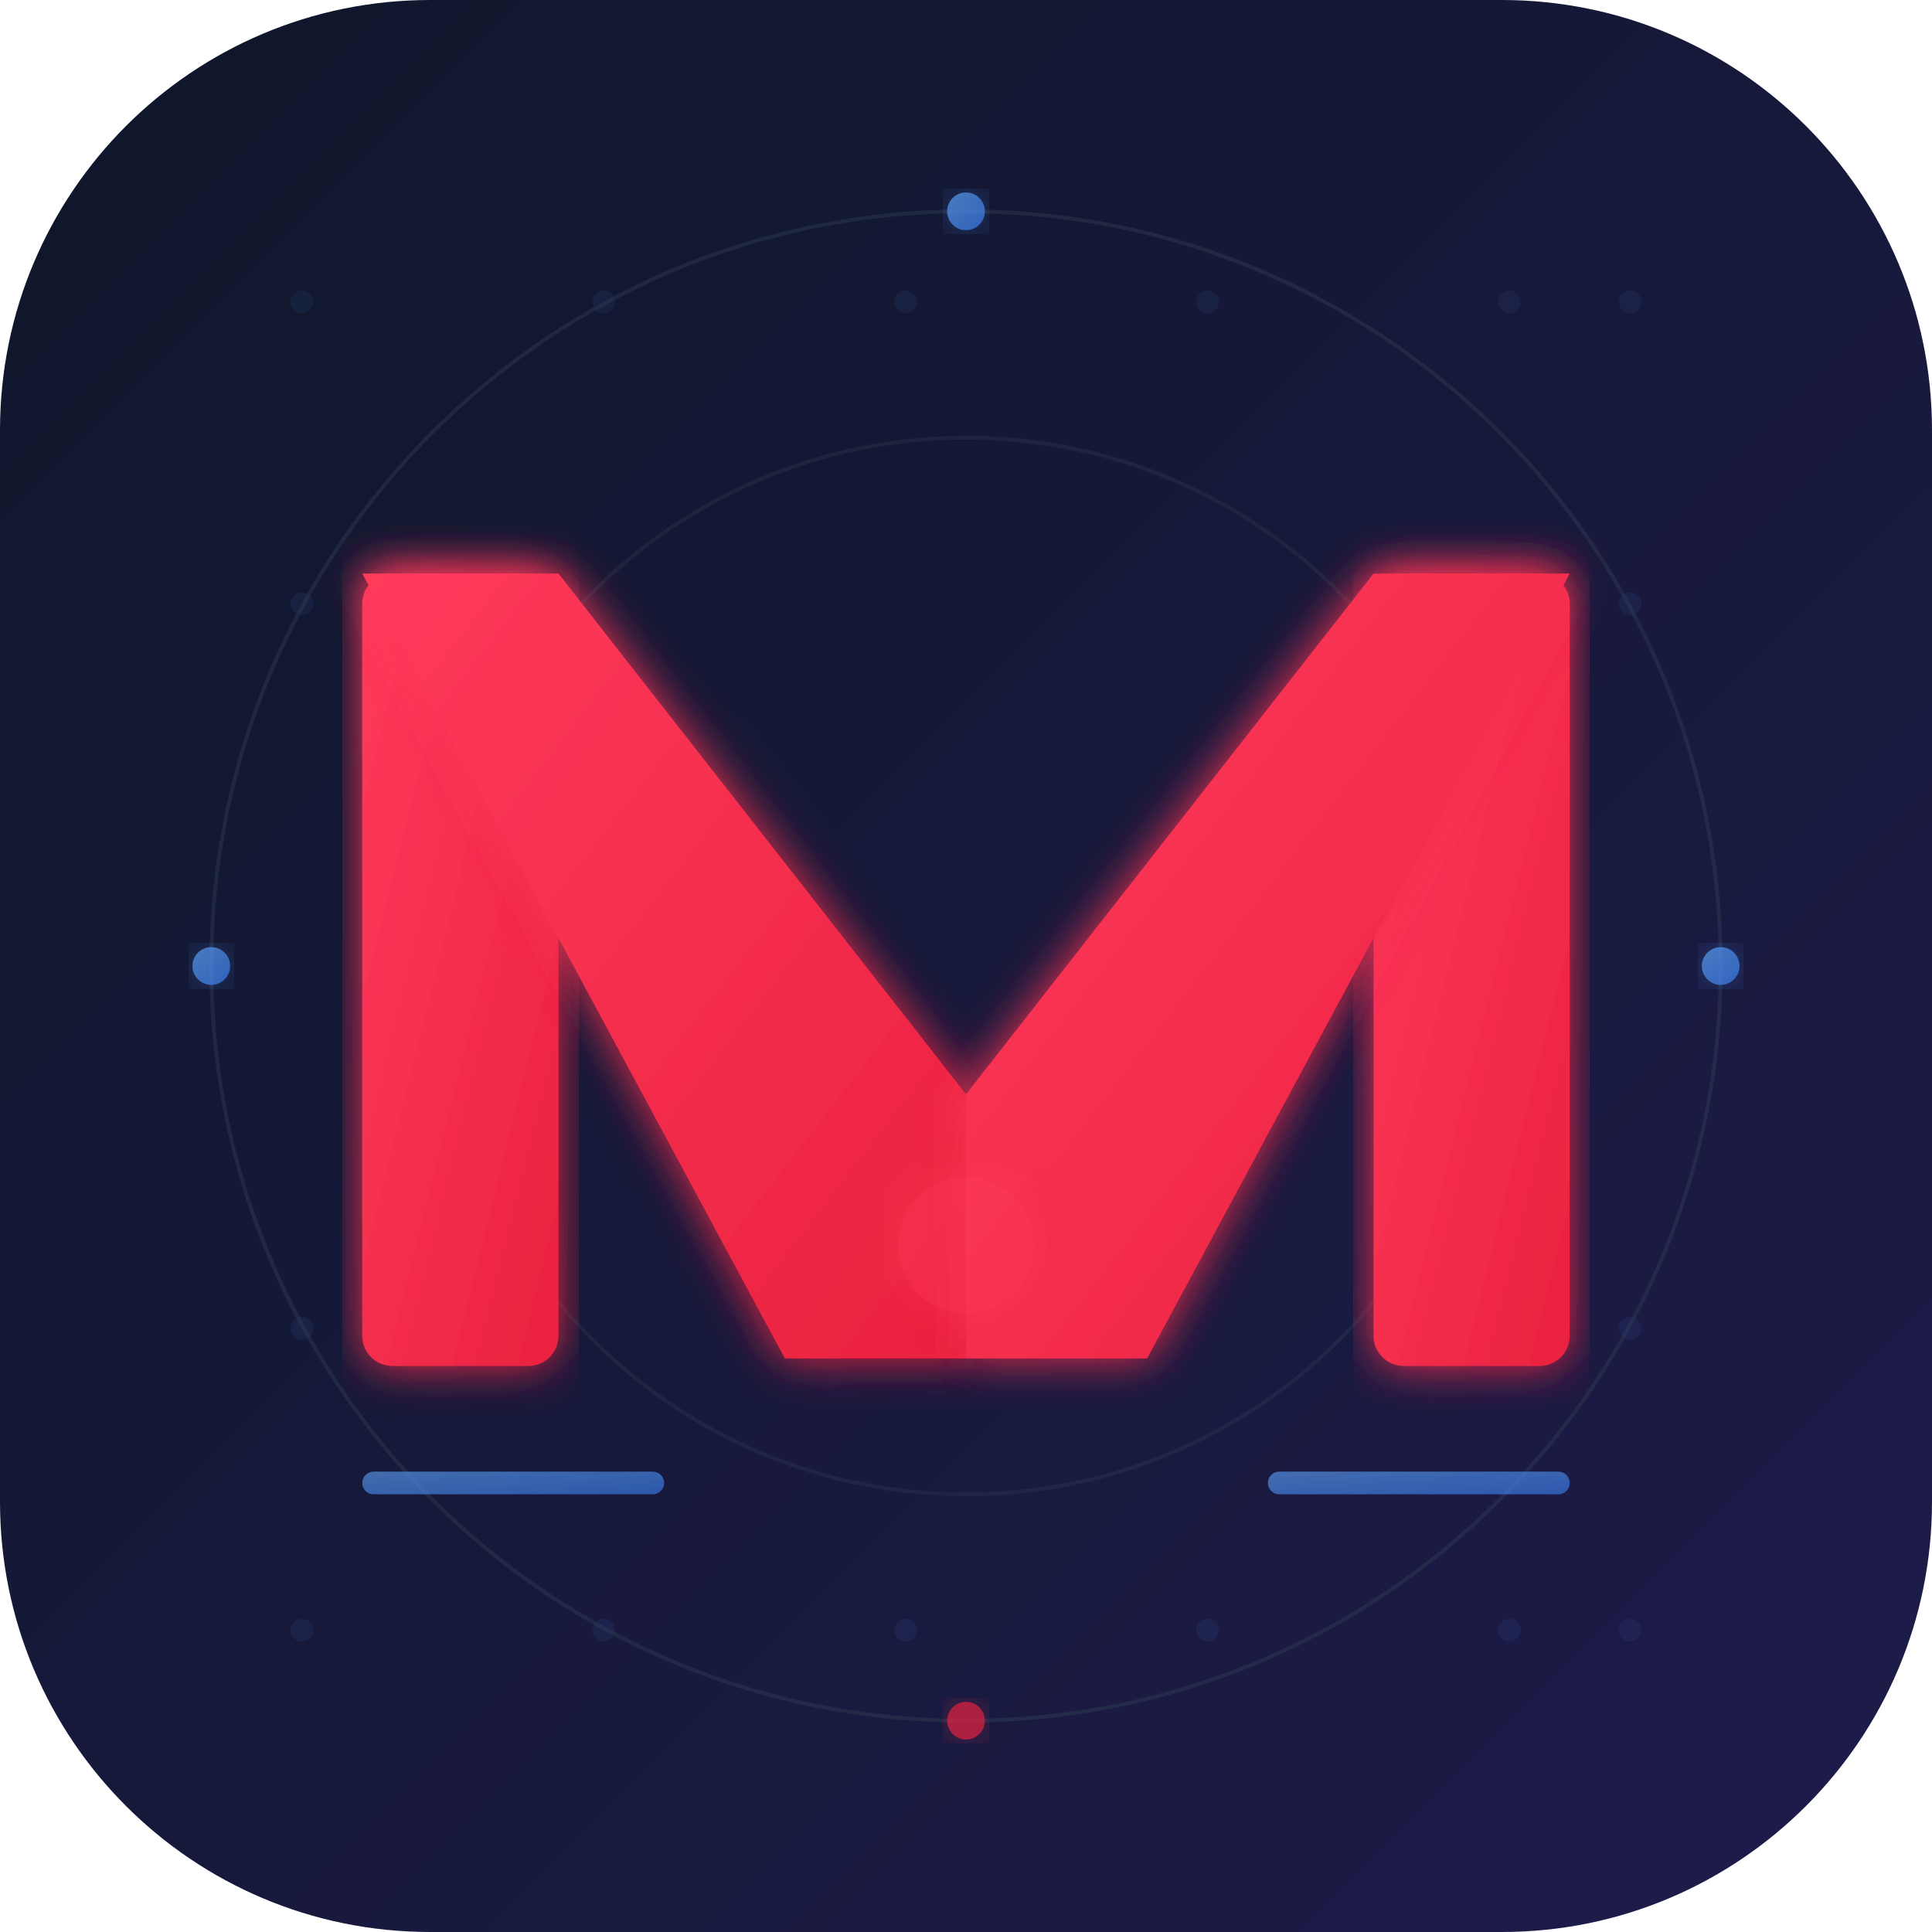
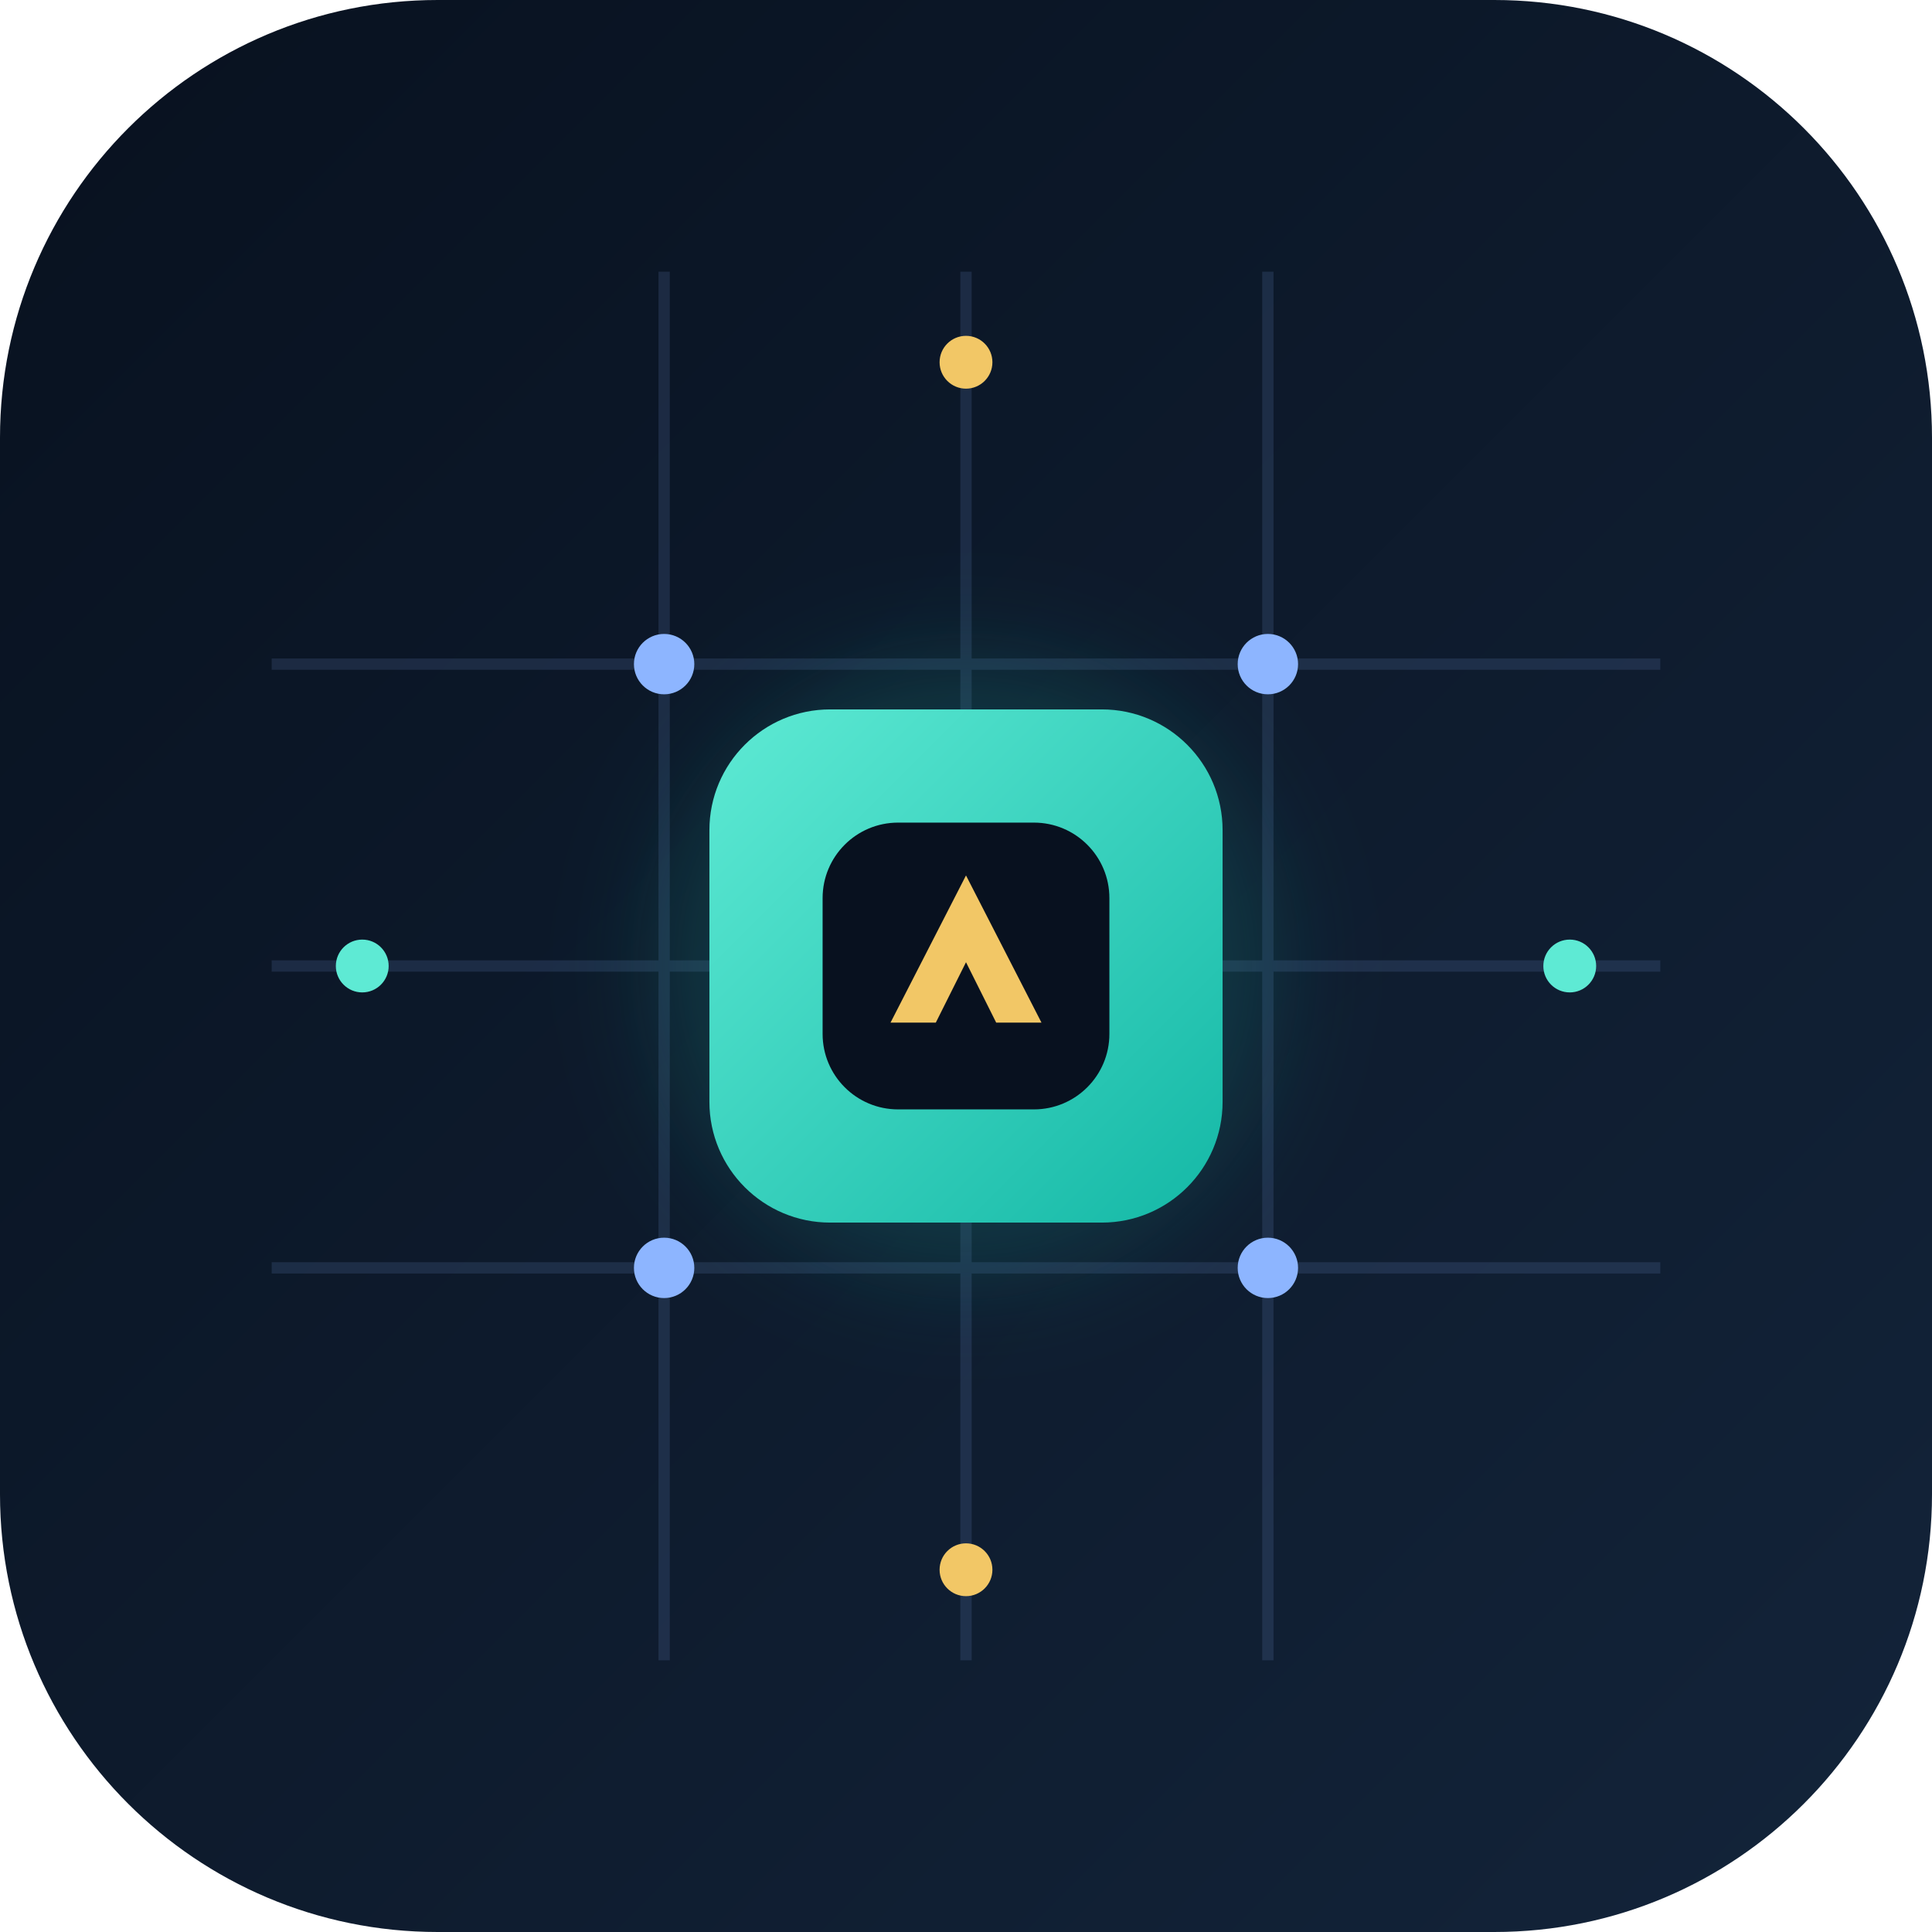
- <svg xmlns="http://www.w3.org/2000/svg" viewBox="0 0 512 512" width="512" height="512">
+ <svg xmlns="http://www.w3.org/2000/svg" viewBox="0 0 512 512" role="img" aria-labelledby="title description">
  <defs>
-     <linearGradient id="bg" x1="0%" y1="0%" x2="100%" y2="100%">
-       <stop offset="0%" style="stop-color:#0f172a" />
-       <stop offset="100%" style="stop-color:#1e1b4b" />
+     <linearGradient id="atlas-bg" x1="0" y1="0" x2="1" y2="1">
+       <stop offset="0" stop-color="#08111f" />
+       <stop offset="1" stop-color="#13243a" />
    </linearGradient>
-     <linearGradient id="red" x1="0%" y1="0%" x2="100%" y2="100%">
-       <stop offset="0%" style="stop-color:#ff3a5c" />
-       <stop offset="100%" style="stop-color:#ea223f" />
+     <linearGradient id="atlas-core" x1="0" y1="0" x2="1" y2="1">
+       <stop offset="0" stop-color="#5eead4" />
+       <stop offset="1" stop-color="#14b8a6" />
    </linearGradient>
-     <linearGradient id="accent" x1="0%" y1="0%" x2="100%" y2="100%">
-       <stop offset="0%" style="stop-color:#60a5fa" />
-       <stop offset="100%" style="stop-color:#3b82f6" />
-     </linearGradient>
-     <filter id="glow">
-       <feGaussianBlur stdDeviation="6" result="blur" />
-       <feMerge>
-         <feMergeNode in="blur" />
-         <feMergeNode in="SourceGraphic" />
-       </feMerge>
+     <filter id="atlas-glow" x="-80%" y="-80%" width="260%" height="260%">
+       <feGaussianBlur stdDeviation="14" />
    </filter>
  </defs>
-   <rect width="512" height="512" rx="114" ry="114" fill="url(#bg)" />
-   <g opacity="0.07" fill="#60a5fa">
-     <circle cx="80" cy="80" r="3" />
-     <circle cx="160" cy="80" r="3" />
-     <circle cx="240" cy="80" r="3" />
-     <circle cx="320" cy="80" r="3" />
-     <circle cx="400" cy="80" r="3" />
-     <circle cx="432" cy="80" r="3" />
-     <circle cx="80" cy="160" r="3" />
-     <circle cx="432" cy="160" r="3" />
-     <circle cx="80" cy="352" r="3" />
-     <circle cx="432" cy="352" r="3" />
-     <circle cx="80" cy="432" r="3" />
-     <circle cx="160" cy="432" r="3" />
-     <circle cx="240" cy="432" r="3" />
-     <circle cx="320" cy="432" r="3" />
-     <circle cx="400" cy="432" r="3" />
-     <circle cx="432" cy="432" r="3" />
+   <rect width="512" height="512" rx="116" fill="url(#atlas-bg)" />
+   <path d="M72 176h368M72 256h368M72 336h368M176 72v368M256 72v368M336 72v368" fill="none" stroke="#8db5ff" stroke-opacity=".13" stroke-width="3" />
+   <circle cx="256" cy="256" r="82" fill="#14b8a6" opacity=".18" filter="url(#atlas-glow)" />
+   <rect x="188" y="188" width="136" height="136" rx="32" fill="url(#atlas-core)" />
+   <rect x="218" y="218" width="76" height="76" rx="20" fill="#08111f" />
+   <path d="M236 271l20-39 20 39h-12l-8-16-8 16z" fill="#f2c766" />
+   <g fill="#8db5ff">
+     <circle cx="176" cy="176" r="8" />
+     <circle cx="336" cy="176" r="8" />
+     <circle cx="176" cy="336" r="8" />
+     <circle cx="336" cy="336" r="8" />
  </g>
-   <ellipse cx="256" cy="256" rx="200" ry="200" fill="none" stroke="#334155" stroke-width="1" opacity="0.4" />
-   <ellipse cx="256" cy="256" rx="140" ry="140" fill="none" stroke="#334155" stroke-width="1" opacity="0.3" />
-   <circle cx="256" cy="56" r="5" fill="url(#accent)" opacity="0.7" filter="url(#glow)" />
-   <circle cx="456" cy="256" r="5" fill="url(#accent)" opacity="0.7" filter="url(#glow)" />
-   <circle cx="256" cy="456" r="5" fill="#ea223f" opacity="0.7" filter="url(#glow)" />
-   <circle cx="56" cy="256" r="5" fill="url(#accent)" opacity="0.7" filter="url(#glow)" />
-   <polygon points="96,370 96,165 164,280 256,152 348,280 416,165 416,370" fill="none" stroke="url(#red)" stroke-width="0" opacity="0" />
-   <rect x="96" y="152" width="52" height="210" rx="8" fill="url(#red)" filter="url(#glow)" />
-   <rect x="364" y="152" width="52" height="210" rx="8" fill="url(#red)" filter="url(#glow)" />
-   <polygon points="96,152 148,152 256,290 256,360 208,360" fill="url(#red)" filter="url(#glow)" />
-   <polygon points="364,152 416,152 304,360 256,360 256,290" fill="url(#red)" filter="url(#glow)" />
-   <circle cx="256" cy="330" r="18" fill="#ff3a5c" opacity="0.35" filter="url(#glow)" />
-   <rect x="96" y="152" width="320" height="0" rx="4" fill="url(#red)" />
-   <rect x="96" y="390" width="80" height="6" rx="3" fill="url(#accent)" opacity="0.6" />
-   <rect x="336" y="390" width="80" height="6" rx="3" fill="url(#accent)" opacity="0.6" />
+   <g fill="#5eead4">
+     <circle cx="96" cy="256" r="7" />
+     <circle cx="416" cy="256" r="7" />
+   </g>
+   <g fill="#f2c766">
+     <circle cx="256" cy="96" r="7" />
+     <circle cx="256" cy="416" r="7" />
+   </g>
</svg>
